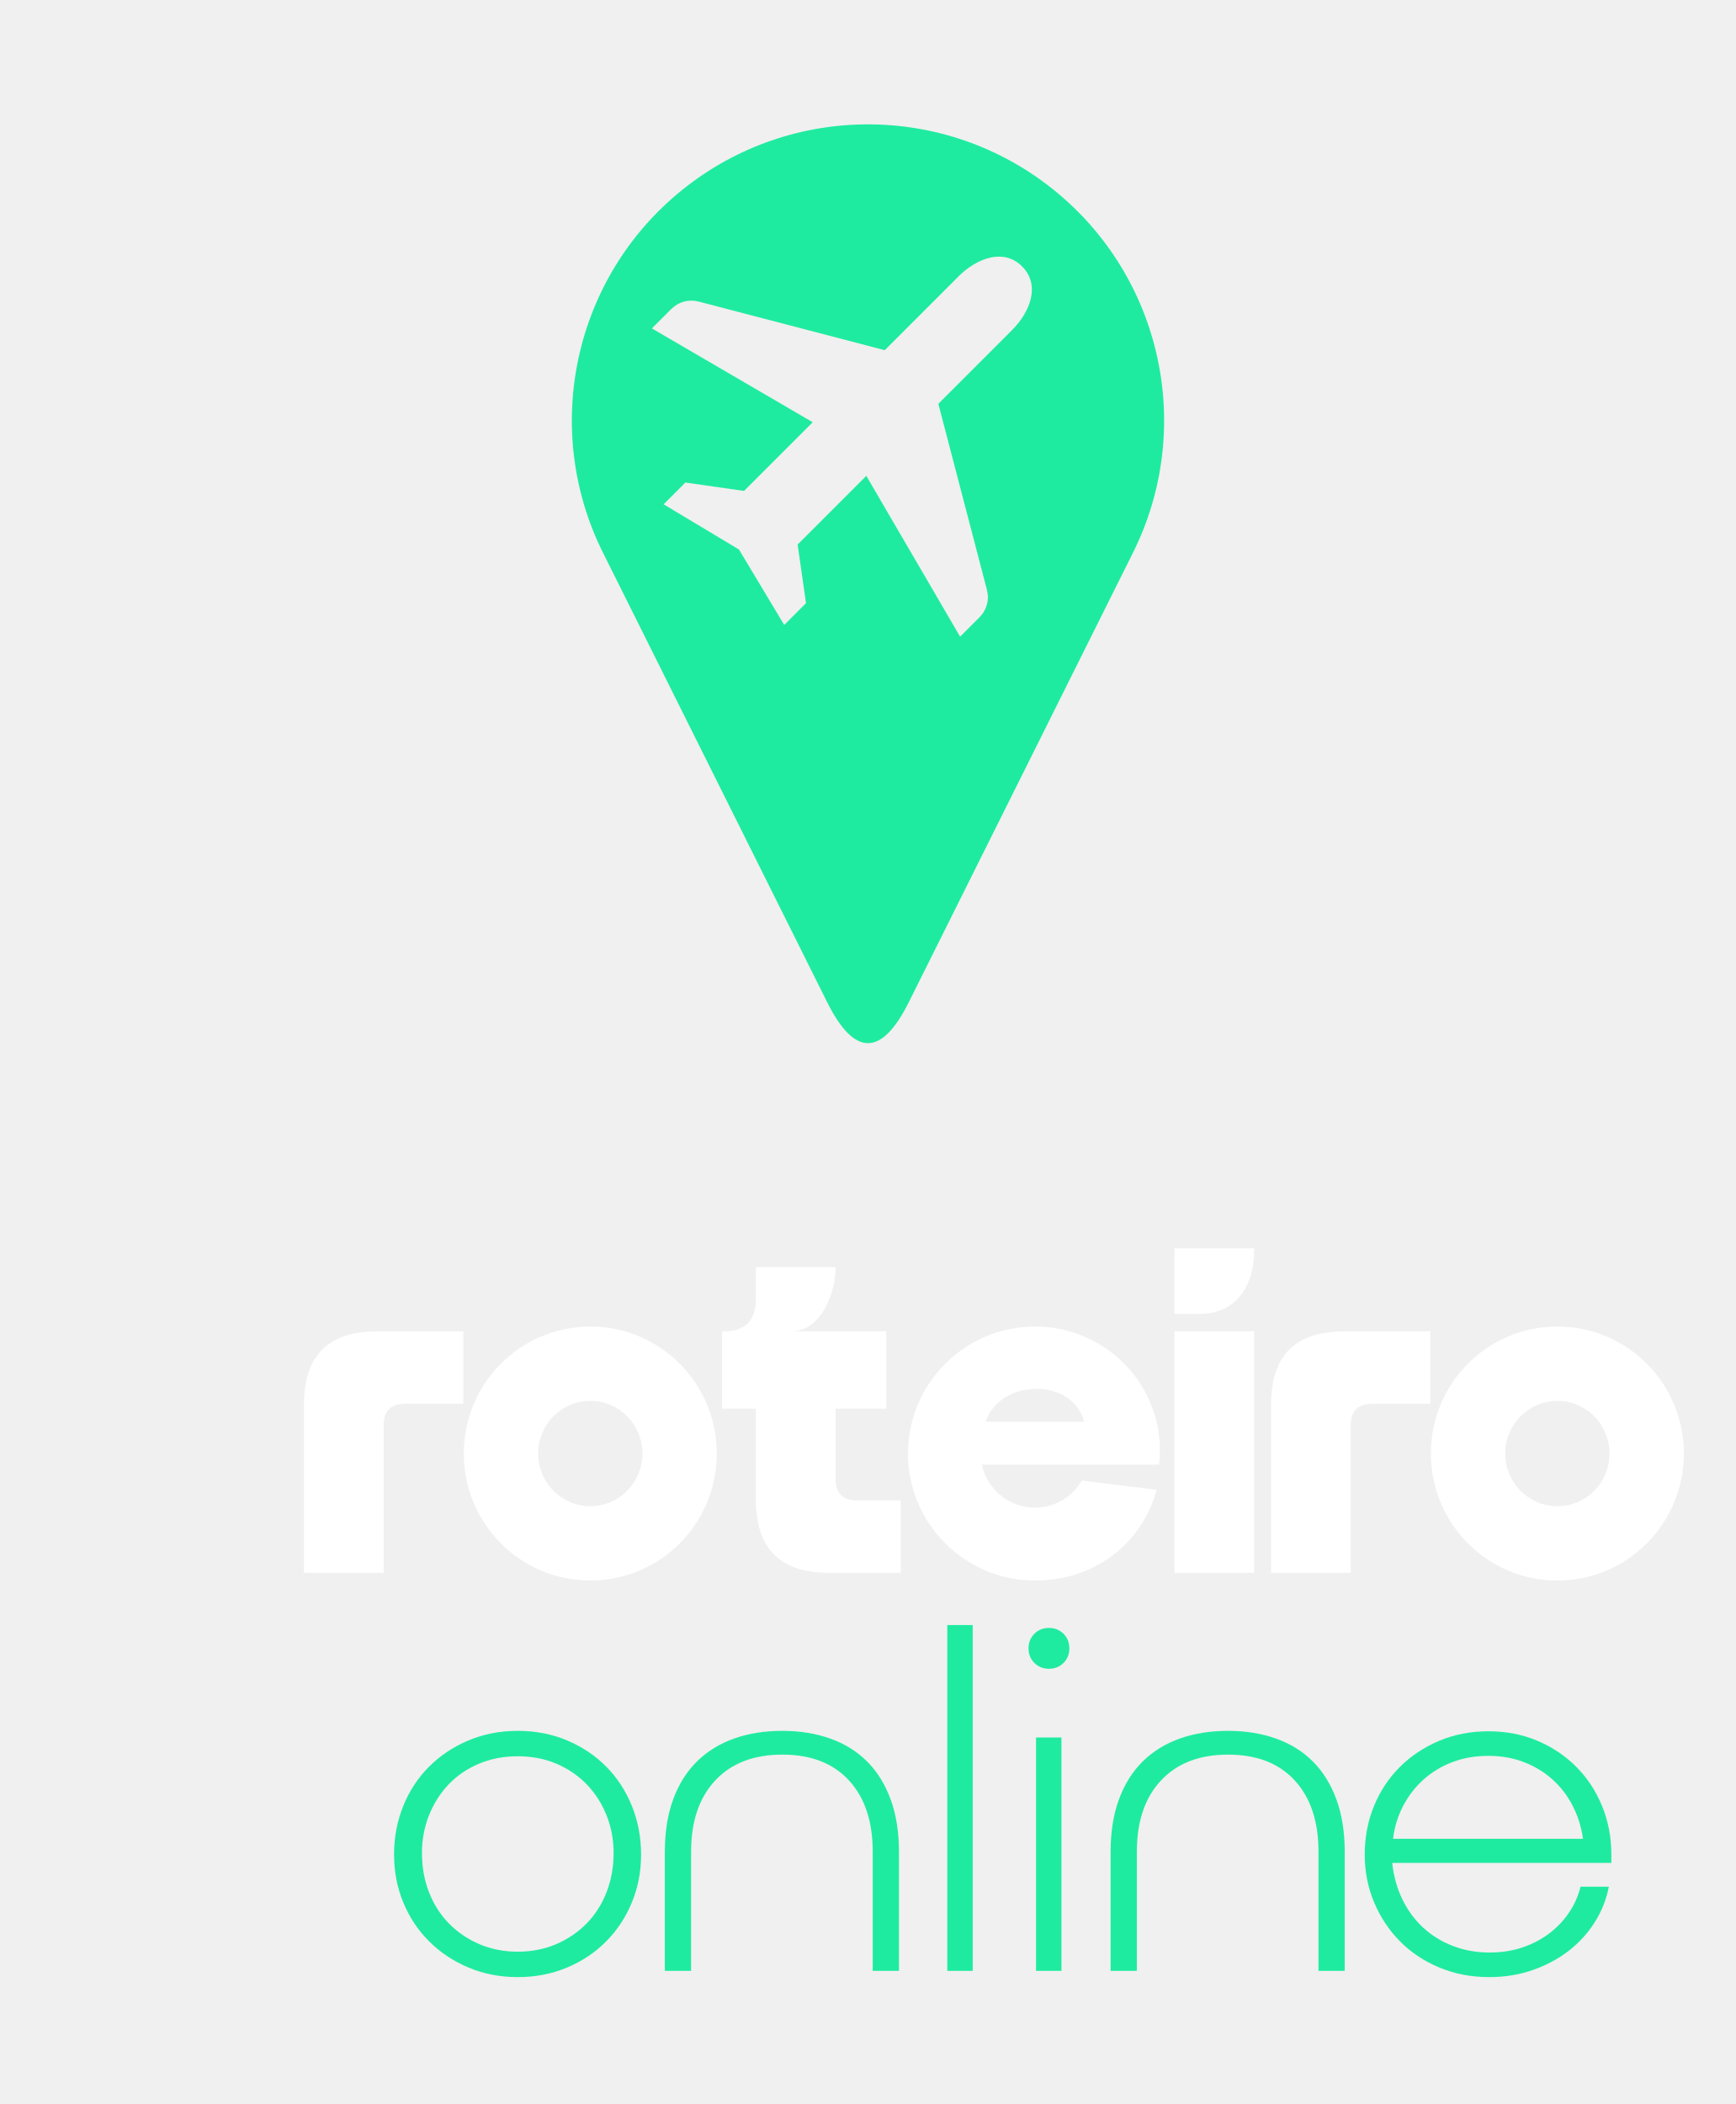
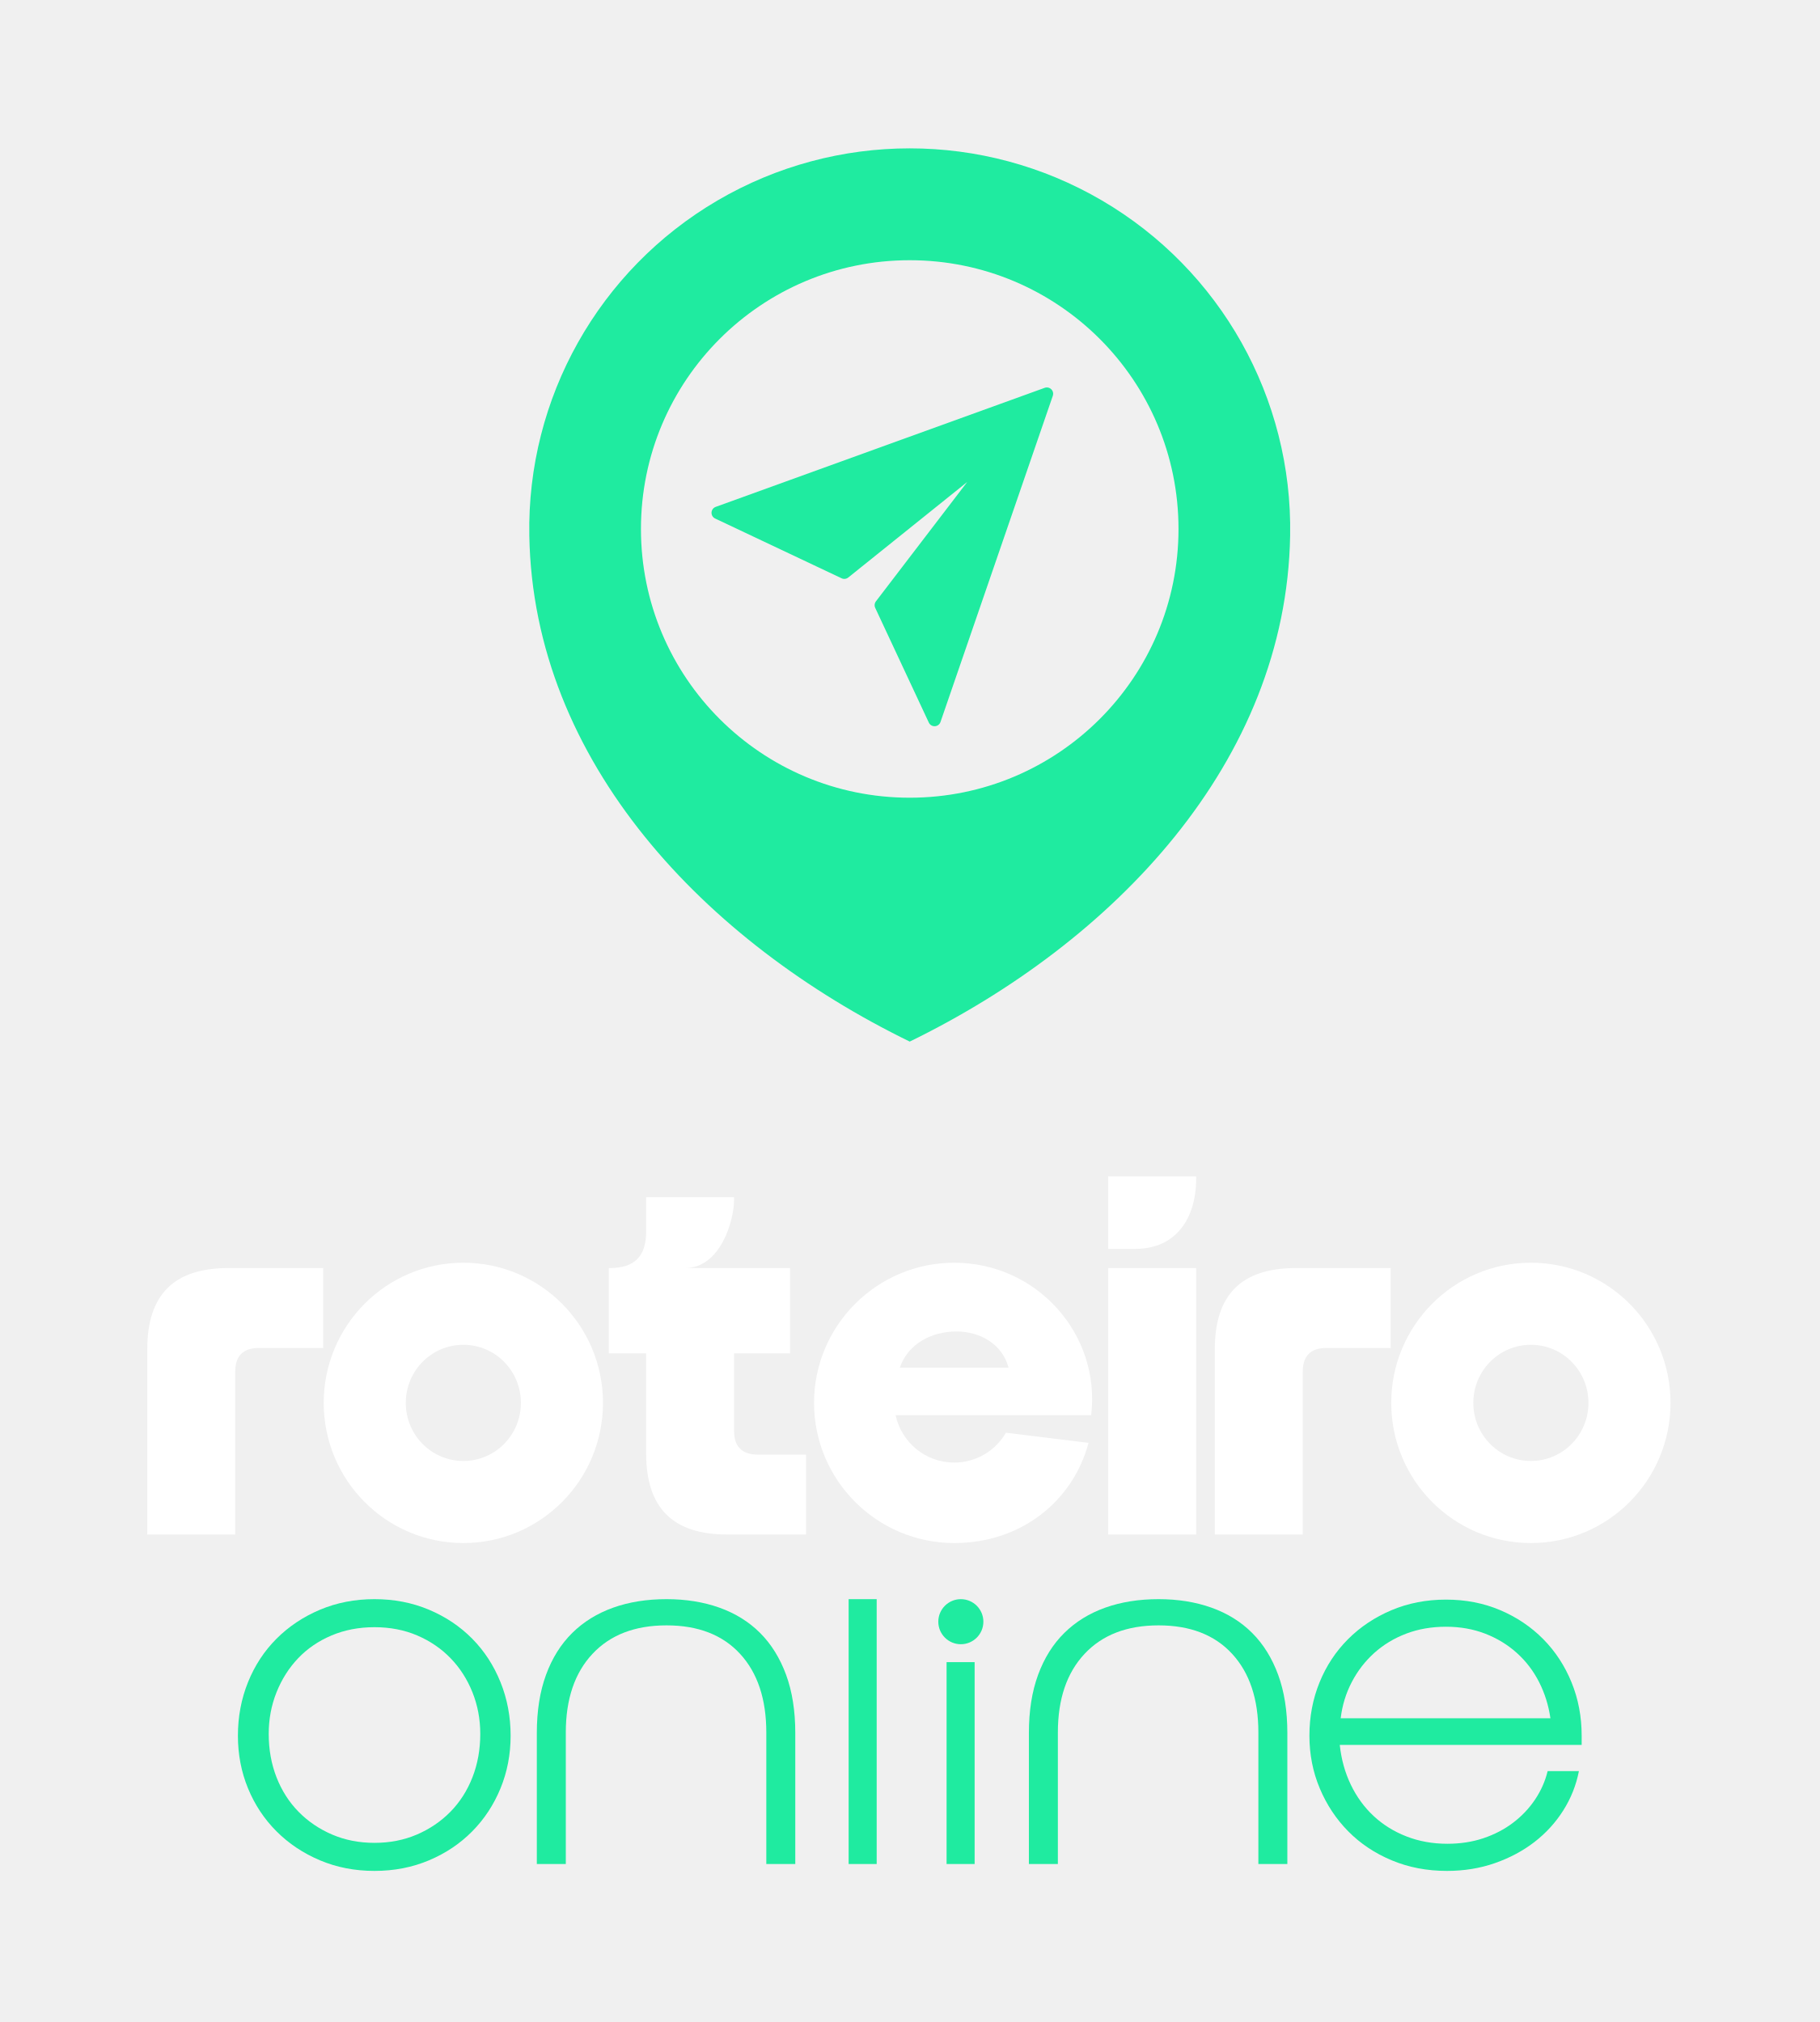
- <svg xmlns="http://www.w3.org/2000/svg" viewBox="0 0 556.8 674.9" width="557" height="675">
-   <g transform="translate(278.40 134.90) scale(1.9)">
-     <defs>
-       <mask id="mfundo-escurov" maskUnits="userSpaceOnUse" x="-60" y="-60" width="120" height="200">
-         <rect x="-60" y="-60" width="120" height="200" fill="#fff" />
-         <g fill="#000">
-           <g transform="translate(0 0) rotate(45) translate(-40.00 -40.00) scale(0.8)">
-             <path d="M50 4 C55.5 4 58 9.5 58 15 L58 37 L93 57.5 C95 58.7 96 60.6 96 62.8 L96 68.5 L58 58.5 L58 79 L68 86.5 L68 93 L50 88.5 L32 93 L32 86.5 L42 79 L42 58.5 L4 68.5 L4 62.8 C4 60.6 5 58.7 7 57.5 L42 37 L42 15 C42 9.5 44.5 4 50 4 Z" />
-           </g>
-         </g>
-       </mask>
-     </defs>
-     <path d="M-44.74 22.32 A50.0 50.0 0 1 1 44.74 22.32 L6.88 98.22 Q0 112.00 -6.88 98.22 Z" fill="#1FEBA0" mask="url(#mfundo-escurov)" />
+ <svg xmlns="http://www.w3.org/2000/svg" viewBox="0 0 528.6 587.7" width="529" height="588">
+   <g transform="translate(264.32 36.07) scale(0.25361)">
+     <g transform="translate(-540.5)">
+       <path fill-rule="evenodd" fill="#1FEBA0" d="M976.43 471.61 C971.89 731.57 774.18 937.53 540.50 1051.50 C306.82 937.53 109.11 731.57 104.57 471.61 A436.0 436.0 0 1 1 976.43 471.61Z M232.5 464.0 a308.0 308.0 0 1 0 616.0 0 a308.0 308.0 0 1 0 -616.0 0Z" />
+       <polygon points="697.64,309.03 320.58,445.49 465.53,514.01 648.25,367.28 507.49,551.36 568.93,682.86" fill="#1FEBA0" stroke="#1FEBA0" stroke-width="14.44" stroke-linejoin="round" />
+     </g>
  </g>
-   <g fill="#FFFFFF" transform="translate(-135.10 81.30)">
+   <g fill="#FFFFFF" transform="translate(-189.82 22.80)">
    <path d="M 258.117 423.211 L 232.559 423.211 L 232.559 369.309 C 232.559 353.508 240.305 345.766 256.105 345.766 L 283.676 345.766 L 283.676 368.996 L 264.934 368.996 C 260.441 368.996 258.117 371.32 258.117 375.812 Z M 258.117 423.211 " />
    <path d="M 324.41 401.836 C 333.707 401.836 341.141 394.246 341.141 384.949 C 341.141 375.656 333.707 368.066 324.41 368.066 C 315.117 368.066 307.684 375.656 307.684 384.949 C 307.684 394.246 315.117 401.836 324.41 401.836 M 324.41 344.215 C 346.871 344.215 364.992 362.492 364.992 384.949 C 364.992 407.41 346.871 425.688 324.41 425.688 C 301.953 425.688 283.832 407.41 283.832 384.949 C 283.832 362.492 301.953 344.215 324.41 344.215 " />
    <path d="M 377.539 325.164 L 403.098 325.164 L 403.098 325.781 C 403.098 332.133 399.07 345.766 388.848 345.766 L 419.359 345.766 L 419.359 370.547 L 403.098 370.547 L 403.098 393.16 C 403.098 397.652 405.422 399.977 409.91 399.977 L 424.008 399.977 L 424.008 423.211 L 401.082 423.211 C 385.285 423.211 377.539 415.465 377.539 399.668 L 377.539 370.547 L 366.695 370.547 L 366.695 345.766 L 367.008 345.766 C 374.133 345.766 377.539 342.355 377.539 335.23 Z M 377.539 325.164 " />
    <path d="M 482.867 374.727 C 481.008 367.758 474.504 364.195 467.688 364.195 C 460.562 364.195 453.594 367.758 451.27 374.727 Z M 467.066 402.301 C 473.574 402.301 479.148 398.738 482.094 393.625 L 506.102 396.57 C 501.609 413.453 486.582 425.688 467.066 425.688 C 444.609 425.688 426.332 407.41 426.332 384.953 C 426.332 362.492 444.609 344.215 467.066 344.215 C 491.074 344.215 509.664 364.969 506.875 388.516 L 450.031 388.516 C 451.734 396.414 458.703 402.301 467.066 402.301 " />
    <path d="M 511.828 345.766 L 537.387 345.766 L 537.387 423.211 L 511.828 423.211 Z M 519.73 340.188 L 511.828 340.188 L 511.828 319.121 L 537.387 319.121 L 537.387 319.742 C 537.387 331.359 531.5 340.188 519.73 340.188 " />
    <path d="M 568.367 423.211 L 542.809 423.211 L 542.809 369.309 C 542.809 353.508 550.555 345.766 566.352 345.766 L 593.926 345.766 L 593.926 368.996 L 575.18 368.996 C 570.691 368.996 568.367 371.32 568.367 375.812 Z M 568.367 423.211 " />
    <path d="M 634.66 401.836 C 643.953 401.836 651.391 394.246 651.391 384.949 C 651.391 375.656 643.953 368.066 634.66 368.066 C 625.367 368.066 617.934 375.656 617.934 384.949 C 617.934 394.246 625.367 401.836 634.66 401.836 M 634.66 344.215 C 657.121 344.215 675.242 362.492 675.242 384.949 C 675.242 407.41 657.121 425.688 634.66 425.688 C 612.203 425.688 594.078 407.41 594.078 384.949 C 594.078 362.492 612.203 344.215 634.66 344.215 " />
  </g>
-   <g fill="#1FEBA0" transform="translate(-554.10 208.98)">
+   <g fill="#1FEBA0" transform="translate(-611.38 118.57)">
    <path d="M 720.148 354.379 C 715.605 354.379 711.438 355.184 707.652 356.785 C 703.867 358.391 700.637 360.594 697.965 363.402 C 695.289 366.207 693.195 369.508 691.68 373.293 C 690.168 377.082 689.41 381.109 689.41 385.387 C 689.41 389.93 690.168 394.141 691.68 398.016 C 693.195 401.891 695.336 405.234 698.098 408.043 C 700.855 410.848 704.113 413.051 707.852 414.656 C 711.594 416.258 715.695 417.062 720.148 417.062 C 724.602 417.062 728.703 416.258 732.445 414.656 C 736.188 413.051 739.438 410.848 742.203 408.043 C 744.961 405.234 747.102 401.891 748.617 398.016 C 750.129 394.141 750.891 389.93 750.891 385.387 C 750.891 381.109 750.129 377.082 748.617 373.293 C 747.102 369.508 744.984 366.207 742.27 363.402 C 739.551 360.594 736.32 358.391 732.578 356.785 C 728.836 355.184 724.695 354.379 720.148 354.379 M 720.148 425.215 C 714.445 425.215 709.168 424.188 704.312 422.141 C 699.453 420.09 695.246 417.285 691.68 413.719 C 688.117 410.16 685.355 405.992 683.395 401.223 C 681.434 396.461 680.457 391.355 680.457 385.922 C 680.457 380.398 681.434 375.211 683.395 370.352 C 685.355 365.496 688.117 361.285 691.68 357.723 C 695.246 354.16 699.453 351.352 704.312 349.301 C 709.168 347.254 714.445 346.227 720.148 346.227 C 725.852 346.227 731.129 347.254 735.988 349.301 C 740.844 351.352 745.031 354.16 748.551 357.723 C 752.07 361.285 754.809 365.496 756.77 370.352 C 758.727 375.211 759.711 380.398 759.711 385.922 C 759.711 391.355 758.727 396.461 756.77 401.223 C 754.809 405.992 752.07 410.16 748.551 413.719 C 745.031 417.285 740.844 420.09 735.988 422.141 C 731.129 424.188 725.852 425.215 720.148 425.215 " />
    <path d="M 775.75 423.211 L 767.328 423.211 L 767.328 385.117 C 767.328 378.703 768.219 373.07 770.004 368.215 C 771.781 363.359 774.324 359.305 777.621 356.051 C 780.914 352.801 784.883 350.352 789.516 348.699 C 794.145 347.051 799.316 346.227 805.02 346.227 C 810.633 346.227 815.754 347.051 820.391 348.699 C 825.02 350.352 828.965 352.801 832.219 356.051 C 835.469 359.305 837.984 363.359 839.77 368.215 C 841.551 373.07 842.441 378.703 842.441 385.117 L 842.441 423.211 L 834.02 423.211 L 834.02 384.988 C 834.02 375.277 831.48 367.656 826.402 362.133 C 821.324 356.609 814.195 353.848 805.02 353.848 C 795.84 353.848 788.668 356.609 783.5 362.133 C 778.332 367.656 775.75 375.277 775.75 384.988 Z M 775.75 423.211 " />
-     <path d="M 866.098 423.211 L 857.945 423.211 L 857.945 312.281 L 866.098 312.281 Z M 866.098 423.211 " />
-     <path d="M 886.41 348.367 L 894.562 348.367 L 894.562 423.211 L 886.41 423.211 Z M 884.004 319.766 C 884.004 317.895 884.629 316.336 885.875 315.086 C 887.121 313.84 888.684 313.215 890.555 313.215 C 892.426 313.215 893.98 313.84 895.23 315.086 C 896.48 316.336 897.102 317.895 897.102 319.766 C 897.102 321.637 896.48 323.195 895.23 324.441 C 893.98 325.691 892.426 326.312 890.555 326.312 C 888.684 326.312 887.121 325.691 885.875 324.441 C 884.629 323.195 884.004 321.637 884.004 319.766 " />
+     <path d="M866.098 423.211 L857.945 423.211 L857.945 346.23 L866.098 346.23 Z" />
+     <path d="M886.41 364.528 L894.562 364.528 L894.562 423.211 L886.41 423.211 Z M884.006 352.779 a6.549 6.549 0 1 0 13.098 0 a6.549 6.549 0 1 0 -13.098 0Z" />
    <path d="M 918.754 423.211 L 910.332 423.211 L 910.332 385.117 C 910.332 378.703 911.223 373.07 913.008 368.215 C 914.789 363.359 917.328 359.305 920.625 356.051 C 923.918 352.801 927.887 350.352 932.52 348.699 C 937.152 347.051 942.32 346.227 948.023 346.227 C 953.637 346.227 958.758 347.051 963.395 348.699 C 968.023 350.352 971.969 352.801 975.223 356.051 C 978.473 359.305 980.988 363.359 982.773 368.215 C 984.555 373.07 985.445 378.703 985.445 385.117 L 985.445 423.211 L 977.023 423.211 L 977.023 384.988 C 977.023 375.277 974.484 367.656 969.406 362.133 C 964.328 356.609 957.199 353.848 948.023 353.848 C 938.844 353.848 931.672 356.609 926.508 362.133 C 921.336 367.656 918.754 375.277 918.754 384.988 Z M 918.754 423.211 " />
    <path d="M 1061.895 380.844 C 1061.359 377.102 1060.266 373.605 1058.617 370.352 C 1056.969 367.102 1054.809 364.27 1052.137 361.863 C 1049.461 359.461 1046.391 357.59 1042.914 356.25 C 1039.441 354.914 1035.652 354.246 1031.555 354.246 C 1027.367 354.246 1023.512 354.914 1019.992 356.25 C 1016.473 357.59 1013.379 359.461 1010.703 361.863 C 1008.031 364.27 1005.848 367.102 1004.156 370.352 C 1002.461 373.605 1001.395 377.102 1000.949 380.844 Z M 1000.68 388.594 C 1001.125 392.785 1002.195 396.637 1003.887 400.156 C 1005.578 403.676 1007.785 406.703 1010.504 409.242 C 1013.219 411.785 1016.406 413.766 1020.062 415.191 C 1023.711 416.617 1027.676 417.328 1031.957 417.328 C 1035.699 417.328 1039.172 416.797 1042.379 415.727 C 1045.586 414.656 1048.461 413.164 1051 411.25 C 1053.539 409.332 1055.676 407.086 1057.414 404.5 C 1059.152 401.918 1060.375 399.152 1061.09 396.215 L 1070.18 396.215 C 1069.375 400.312 1067.863 404.121 1065.633 407.641 C 1063.406 411.16 1060.621 414.211 1057.281 416.797 C 1053.941 419.379 1050.109 421.43 1045.789 422.941 C 1041.465 424.457 1036.812 425.215 1031.82 425.215 C 1026.027 425.215 1020.684 424.188 1015.785 422.141 C 1010.883 420.094 1006.672 417.285 1003.152 413.719 C 999.633 410.16 996.871 405.992 994.867 401.223 C 992.863 396.461 991.859 391.355 991.859 385.922 C 991.859 380.398 992.84 375.23 994.801 370.418 C 996.758 365.605 999.523 361.422 1003.086 357.855 C 1006.648 354.293 1010.859 351.484 1015.715 349.434 C 1020.57 347.387 1025.852 346.363 1031.555 346.363 C 1037.254 346.363 1042.512 347.387 1047.324 349.434 C 1052.137 351.484 1056.301 354.293 1059.82 357.855 C 1063.34 361.422 1066.078 365.605 1068.039 370.418 C 1070 375.23 1070.98 380.398 1070.98 385.922 L 1070.98 388.594 Z M 1000.68 388.594 " />
  </g>
</svg>
